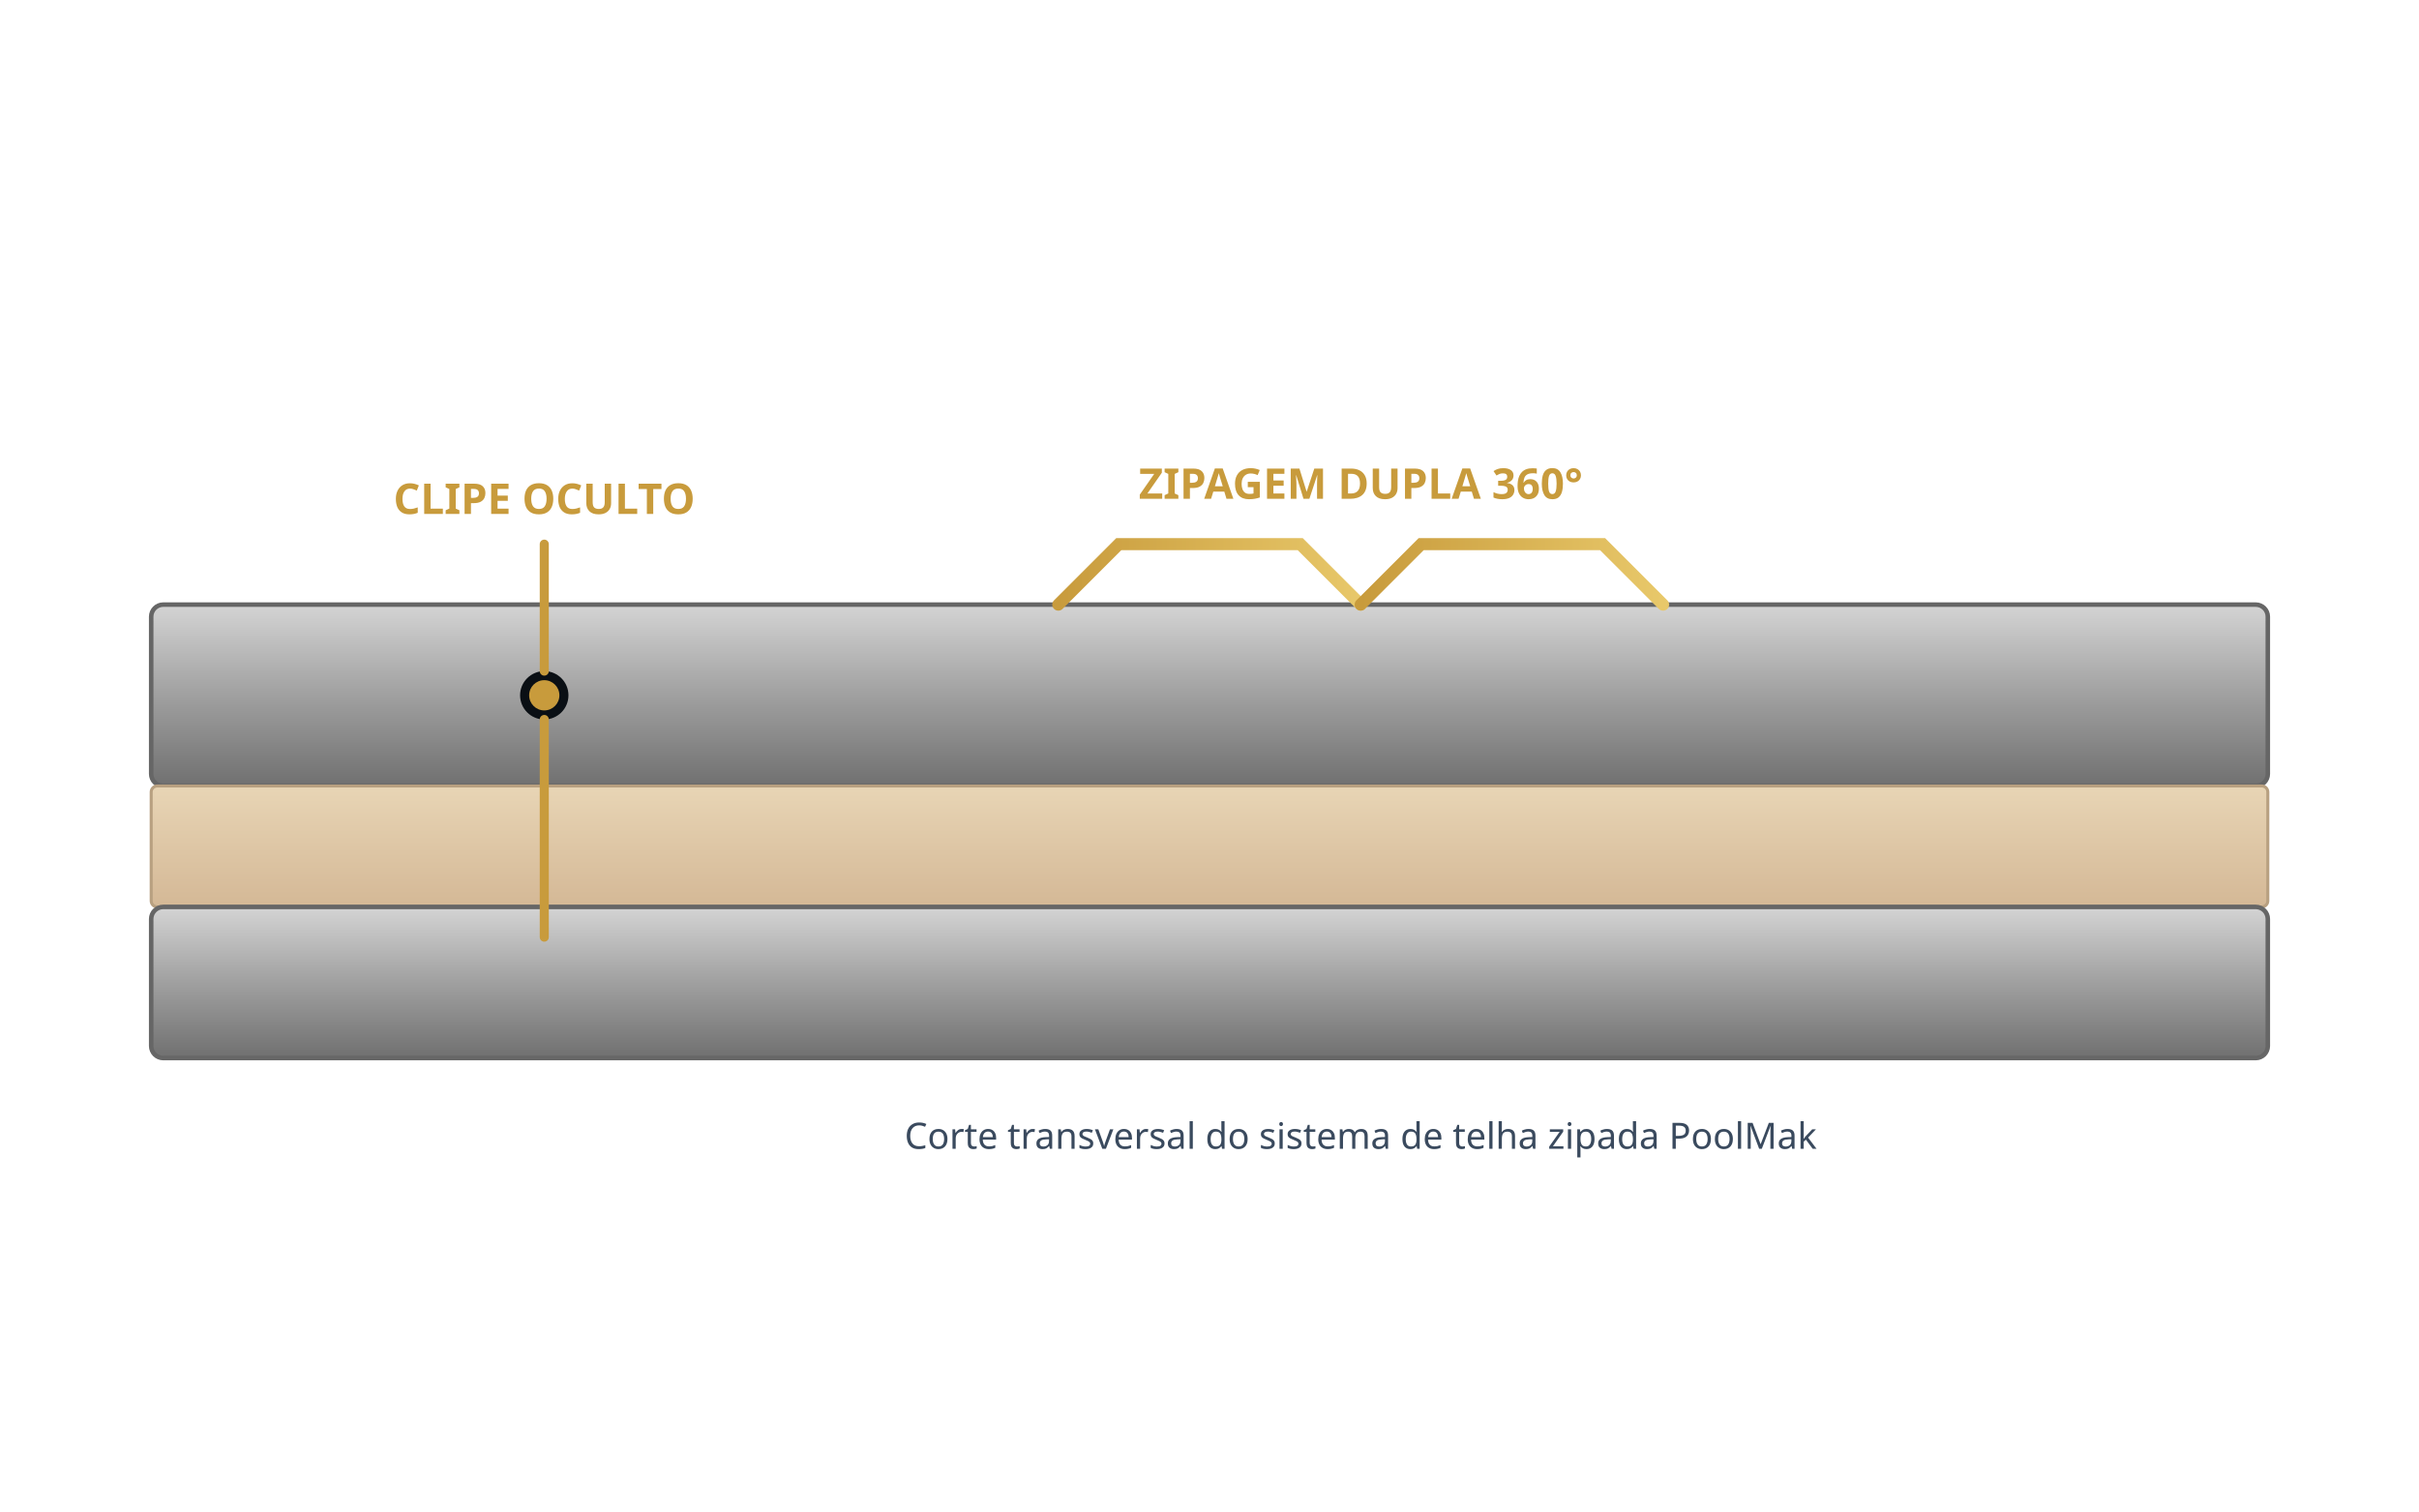
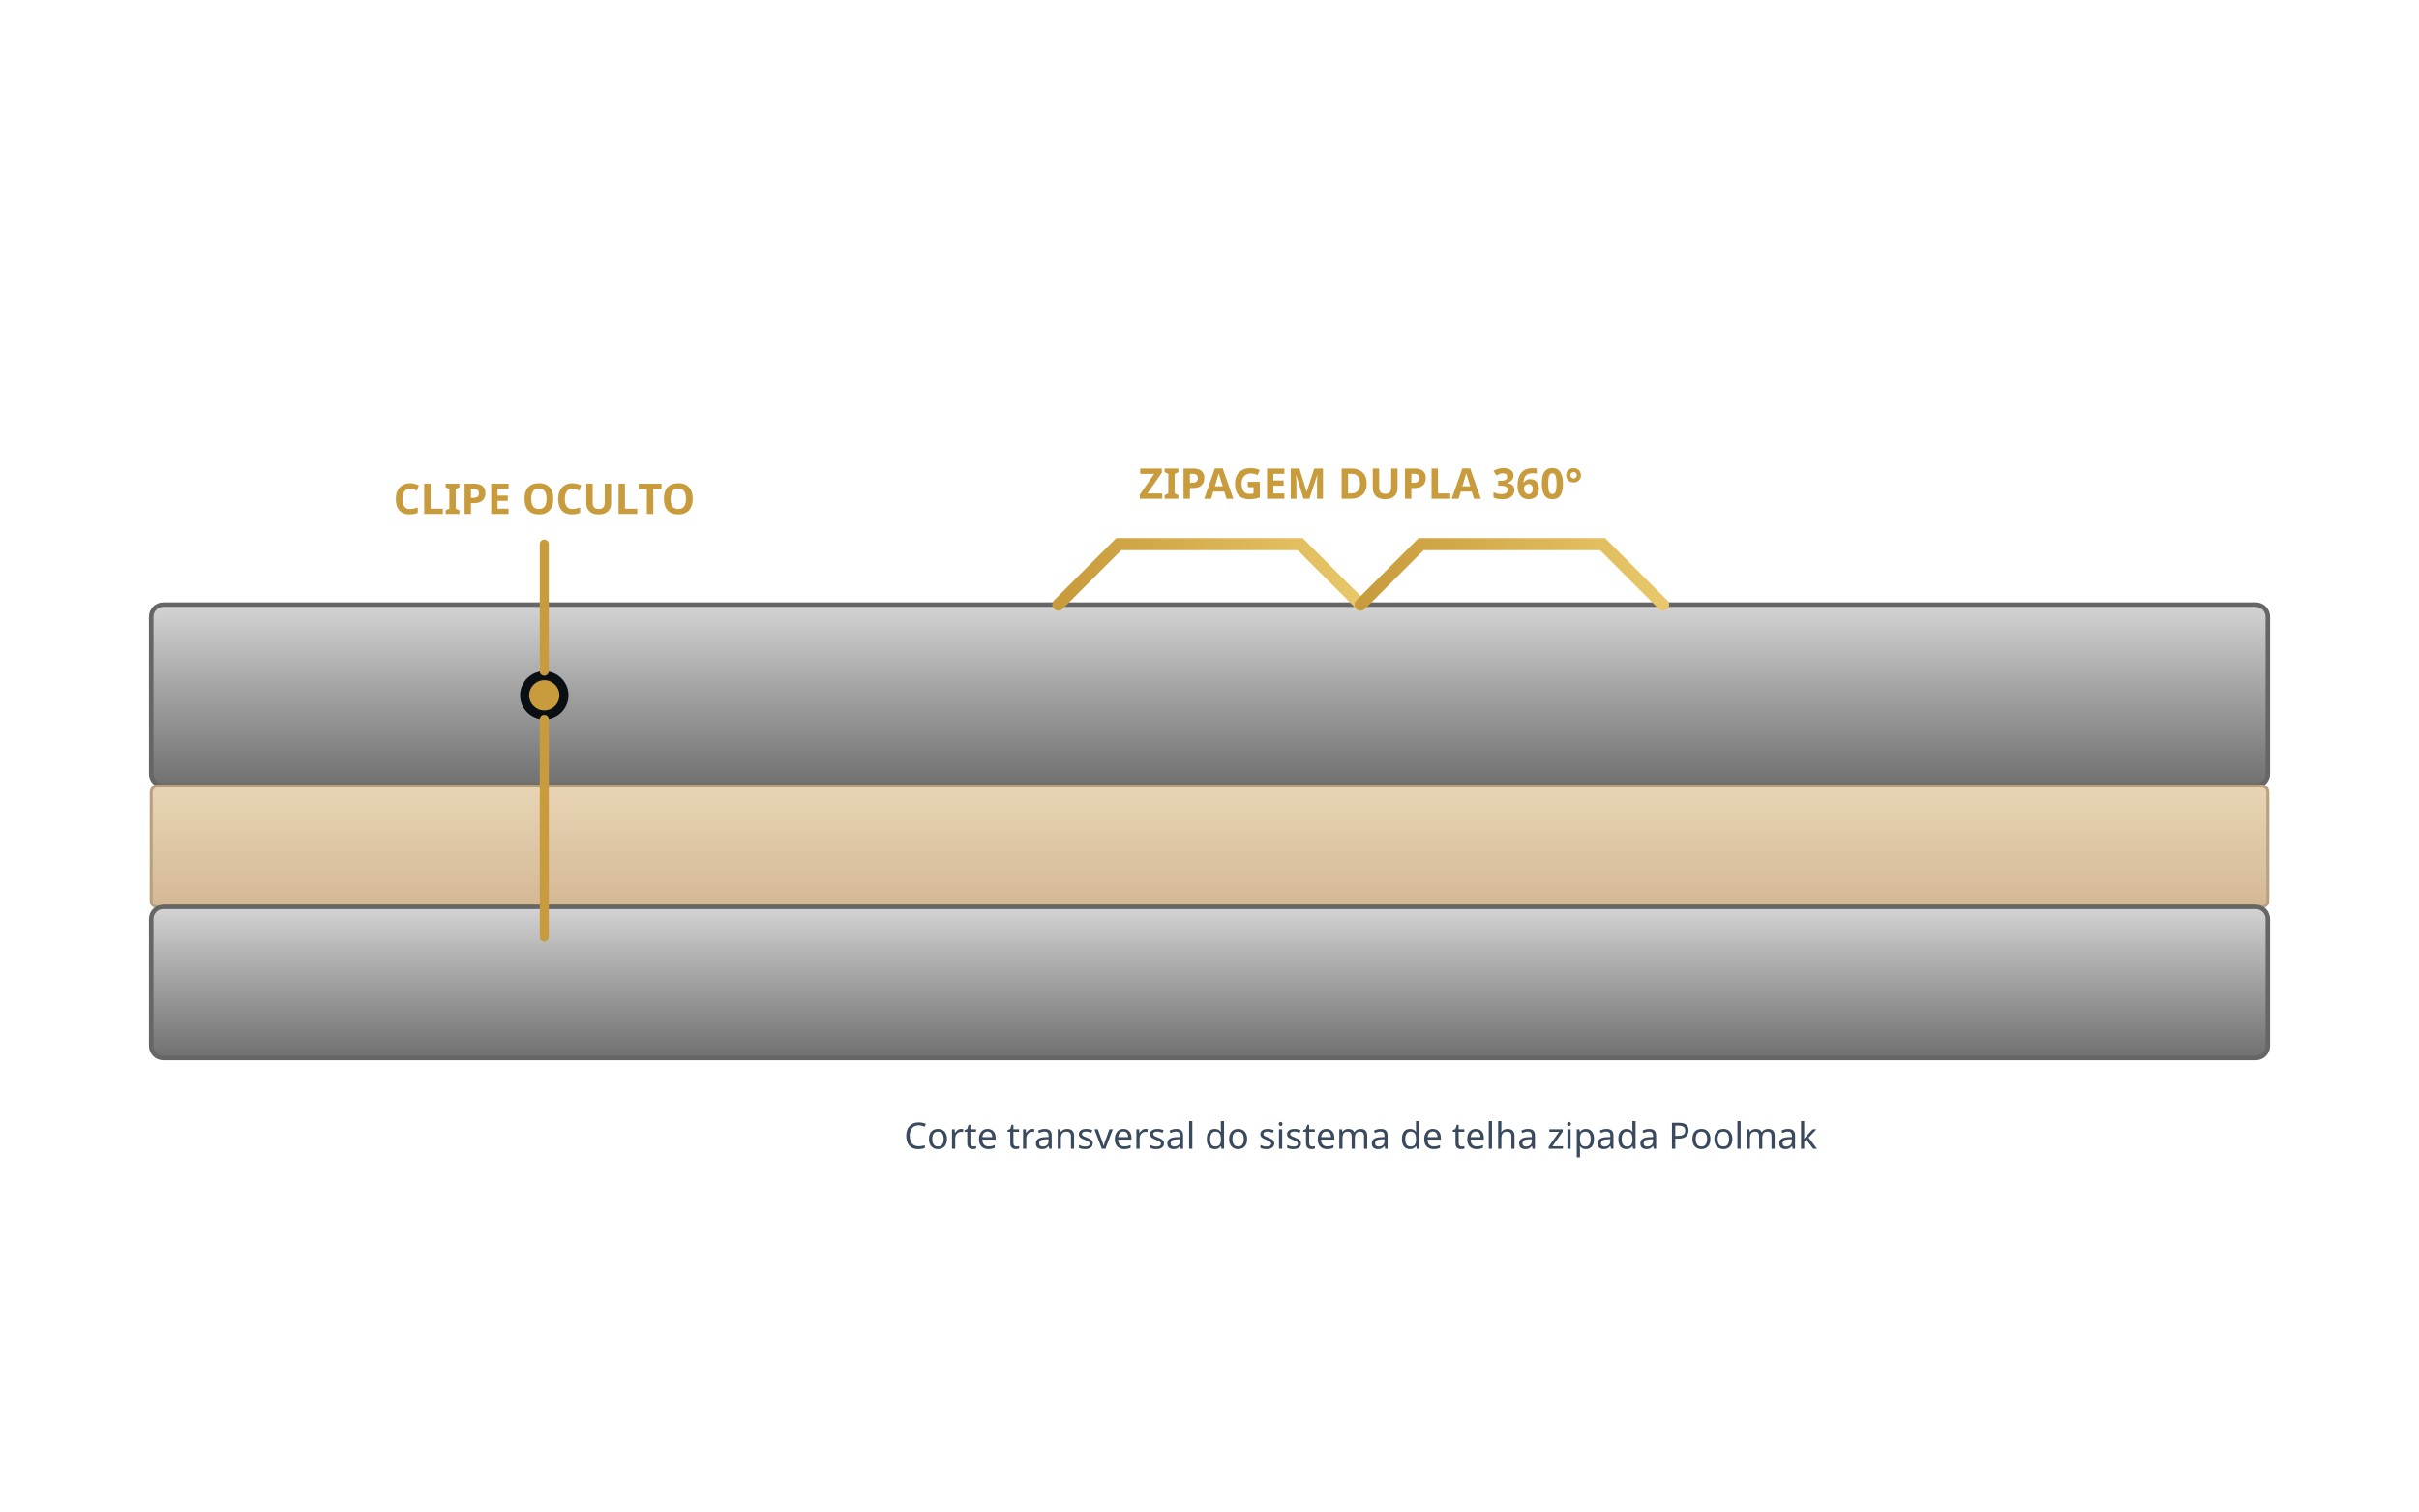
<svg xmlns="http://www.w3.org/2000/svg" viewBox="0 0 800 500" fill="none">
  <defs>
    <linearGradient id="metal" x1="0" y1="0" x2="0" y2="1">
      <stop offset="0%" stop-color="#D4D4D4" />
      <stop offset="50%" stop-color="#A0A0A0" />
      <stop offset="100%" stop-color="#707070" />
    </linearGradient>
    <linearGradient id="goldG" x1="0" y1="0" x2="1" y2="0">
      <stop offset="0%" stop-color="#C89B3C" />
      <stop offset="100%" stop-color="#E8C86A" />
    </linearGradient>
    <linearGradient id="insulation" x1="0" y1="0" x2="0" y2="1">
      <stop offset="0%" stop-color="#E8D5B5" />
      <stop offset="100%" stop-color="#D4B896" />
    </linearGradient>
  </defs>
  <rect x="50" y="200" width="700" height="60" rx="4" fill="url(#metal)" stroke="#666" stroke-width="1.5" />
  <rect x="50" y="260" width="700" height="40" rx="2" fill="url(#insulation)" stroke="#B8A080" stroke-width="1" />
  <rect x="50" y="300" width="700" height="50" rx="4" fill="url(#metal)" stroke="#666" stroke-width="1.5" />
  <circle cx="180" cy="230" r="8" fill="#0A0F14" />
  <circle cx="180" cy="230" r="5" fill="#C89B3C" />
  <line x1="180" y1="222" x2="180" y2="180" stroke="#C89B3C" stroke-width="3" stroke-linecap="round" />
  <line x1="180" y1="238" x2="180" y2="310" stroke="#C89B3C" stroke-width="3" stroke-linecap="round" />
  <text x="180" y="170" text-anchor="middle" fill="#C89B3C" font-family="system-ui" font-size="14" font-weight="600">CLIPE OCULTO</text>
  <path d="M350 200 L370 180 L430 180 L450 200" stroke="url(#goldG)" stroke-width="4" fill="none" stroke-linecap="round" />
  <path d="M450 200 L470 180 L530 180 L550 200" stroke="url(#goldG)" stroke-width="4" fill="none" stroke-linecap="round" />
  <text x="450" y="165" text-anchor="middle" fill="#C89B3C" font-family="system-ui" font-size="14" font-weight="600">ZIPAGEM DUPLA 360°</text>
-   <text x="450" y="380" text-anchor="middle" fill="#3A4A5E" font-family="system-ui" font-size="12">Corte transversal do sistema de telha zipada PoolMak</text>
+   <text x="450" y="380" text-anchor="middle" fill="#3A4A5E" font-family="system-ui" font-size="12">Corte transversal do sistema de telha zipada Poolmak</text>
</svg>
